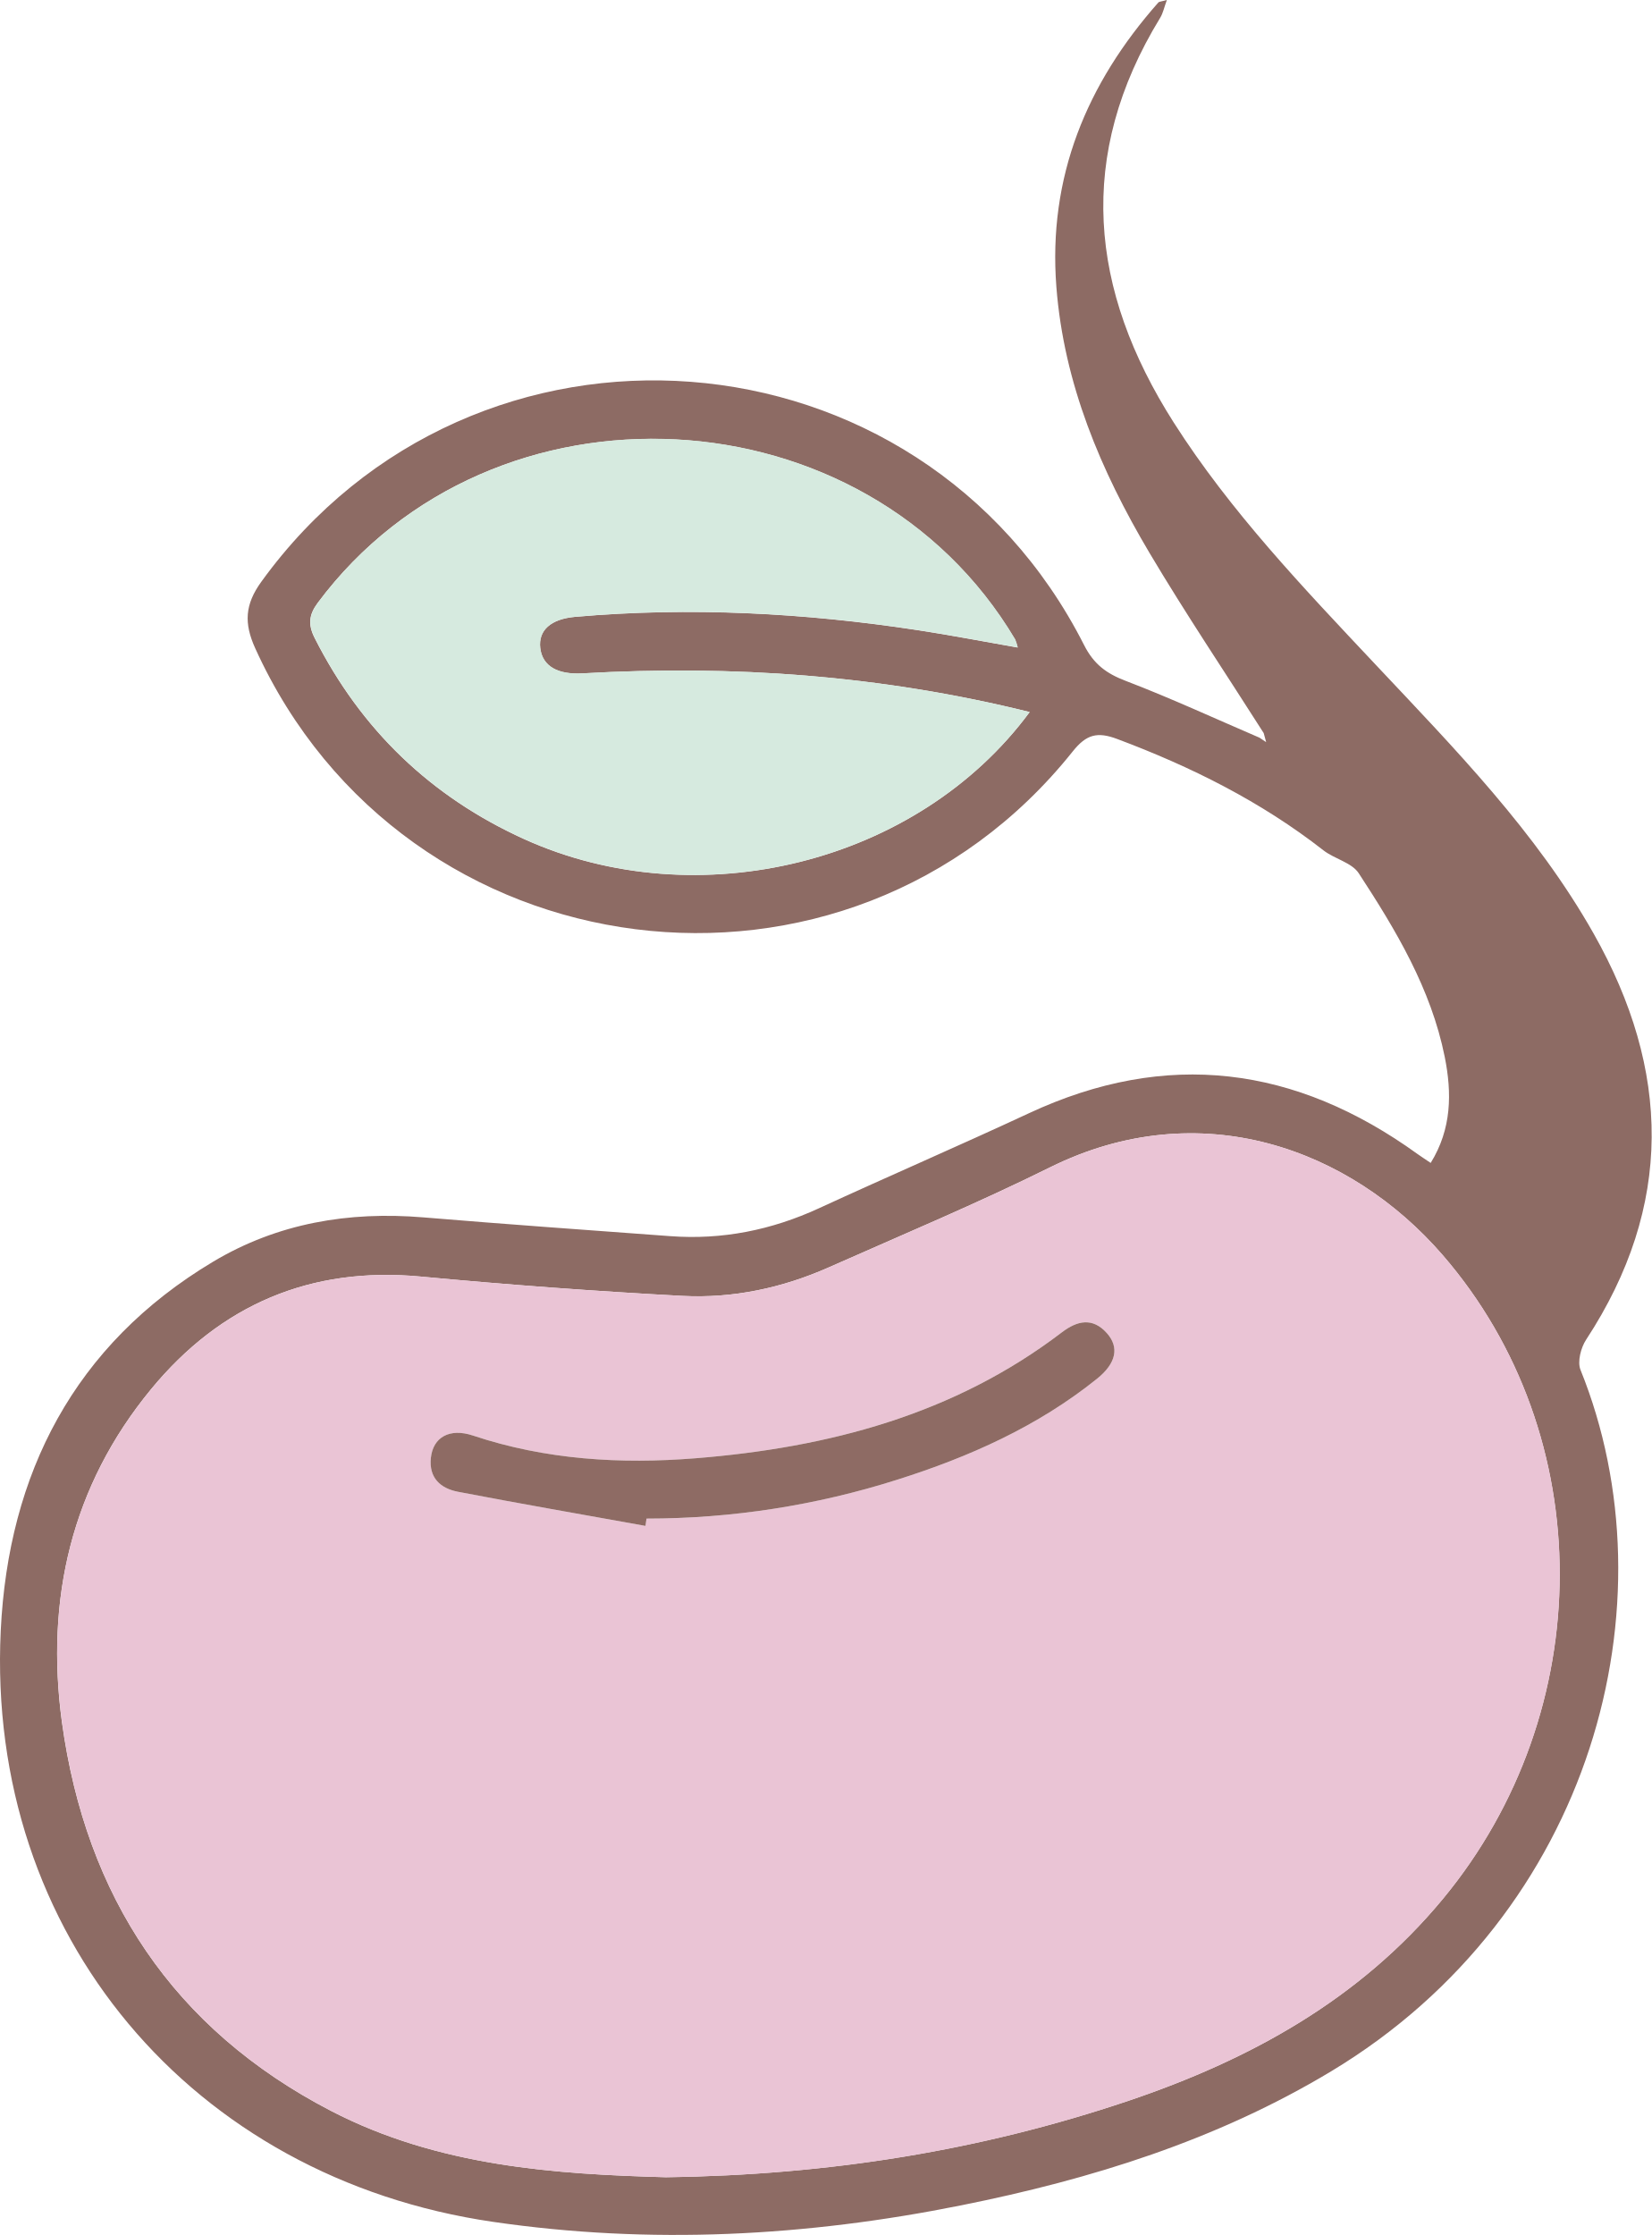
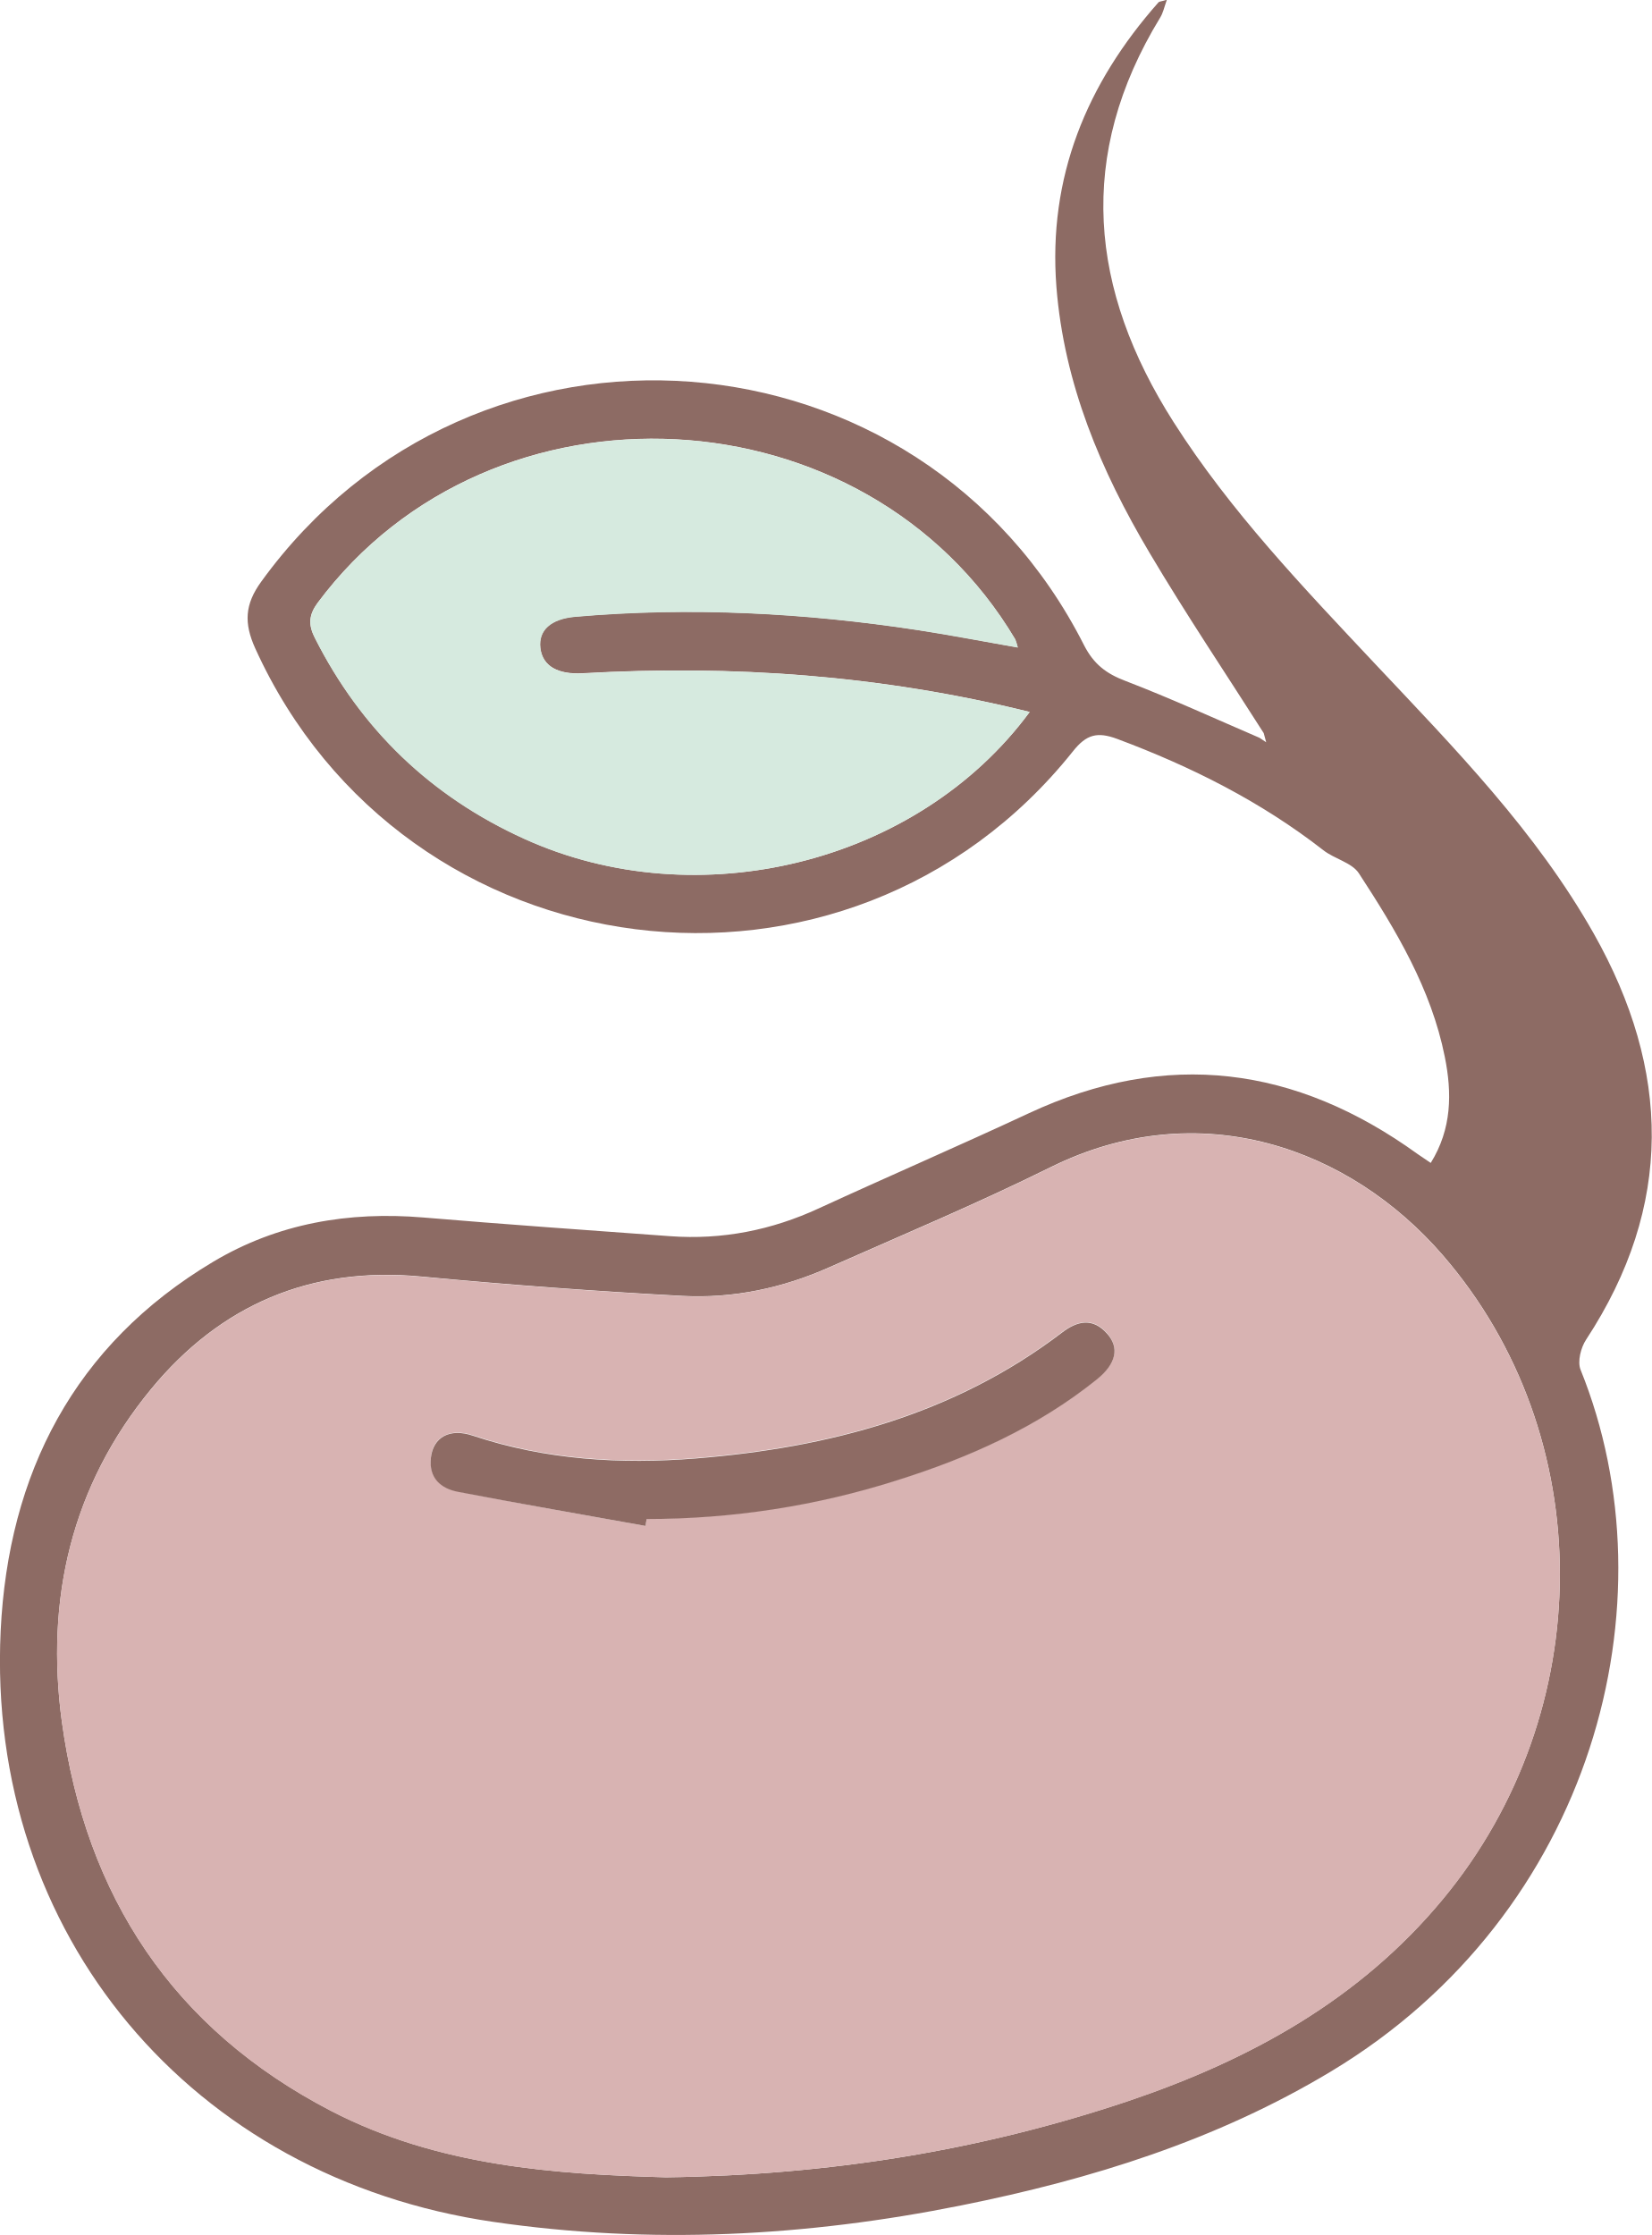
- <svg xmlns="http://www.w3.org/2000/svg" id="Layer_1" data-name="Layer 1" viewBox="0 0 741.77 1003.62">
-   <defs>
-     <style>.cls-1{fill:#8d6b64;}.cls-2{fill:#eac4d5;}.cls-3{fill:#d6eadf;}.cls-4{fill:#8e6b64;}</style>
-   </defs>
-   <path class="cls-1" d="M1197.93,377.45c-17.17-27-35-53.5-51.34-81-21.87-36.87-38.42-76-41.77-119.39-3.81-49.21,13.53-91.21,45.78-127.66.39-.45,1.31-.42,3.85-1.16-1.24,3.38-1.72,5.92-3,8-37.85,61.89-31.83,122.16,6,181.63,25.59,40.17,58.3,74.33,90.66,108.76,35.65,37.91,72.14,75.13,98,120.88,34.59,61.27,36,122.17-3.38,182.32-2.38,3.62-4,9.91-2.53,13.56,42.21,104.39,5.84,244.06-112,315-51.54,31-107.76,48.46-166.08,60.16-69.63,14-139.62,17.73-210.25,7.43C716.67,1026.3,624.2,917,630.76,780.53c3.39-70.47,32.93-128.37,95.37-165.71,29-17.32,60.9-22.69,94.44-19.9,36.93,3.08,73.9,5.7,110.86,8.43,23.32,1.73,45.45-2.71,66.72-12.5,31.34-14.43,63-28.1,94.29-42.67,62-28.9,119.87-21.2,174.57,18.29,1.74,1.25,3.55,2.4,5.91,4,9.48-15.33,9.56-31.43,6.3-47.65-6.14-30.54-21.89-56.84-38.61-82.43-3.15-4.82-10.88-6.41-15.87-10.3-28.07-21.93-59.43-37.56-92.63-50-8.87-3.33-13.8-2.1-19.92,5.57C1011,512.51,812.13,487.22,745.05,339.38c-5.12-11.27-4.66-19.67,2.74-29.9,95.48-132,295.85-116.86,369.48,28.45,4.36,8.6,10,12.76,18.68,16.07,20.31,7.77,40.09,16.93,60.08,25.51l3,2ZM929.51,1025.94c73.1-1,141.35-12,207.59-34.3,54.54-18.41,103.82-45.44,141.26-90.66,69.79-84.32,70.19-207.93-.08-289.14-41.43-47.88-109-72.75-176.33-39.38-32.53,16.12-66.09,30.16-99.3,44.89-20.9,9.27-43,14-65.77,12.83q-58.74-3.16-117.36-8.67c-49.71-4.72-90.15,12.76-121.3,50.62-35.7,43.4-47.47,94.28-40,149.38C669,899.9,708.16,959.34,779,996.11,827.18,1021.11,879.82,1024.57,929.51,1025.94ZM1092.83,368C1026,351.43,959.39,346.78,892,350.65c-11,.63-18-3.08-19-11.38-.91-7.88,4.63-13,15.63-14,51.63-4.54,103-1.8,154.13,6,14.7,2.24,29.3,5.08,44.66,7.77a25.48,25.48,0,0,0-1.13-3.59c-66.92-112.68-235-121.44-313.21-16.45-4,5.38-4.39,9.79-1.34,15.8q31.23,61.71,94,90.24C943.71,460.4,1042.59,436.08,1092.83,368Z" transform="translate(-630.43 -48.26)" />
-   <path class="cls-2" d="M929.51,1025.94c-49.69-1.37-102.33-4.83-150.49-29.83-70.86-36.77-110-96.21-120.75-174.6-7.52-55.1,4.25-106,40-149.38,31.15-37.86,71.59-55.34,121.3-50.62q58.58,5.55,117.36,8.67c22.72,1.22,44.87-3.56,65.77-12.83,33.21-14.73,66.77-28.77,99.3-44.89,67.31-33.37,134.9-8.5,176.33,39.38,70.27,81.21,69.87,204.82.08,289.14-37.44,45.22-86.72,72.25-141.26,90.66C1070.86,1014,1002.61,1025,929.51,1025.94Zm-9.22-292.48c.16-1.09.31-2.19.47-3.28a371.76,371.76,0,0,0,112.49-17.43c32.39-10.23,63.13-23.91,89.84-45.38,8.63-6.93,10.07-14.12,4.41-20.46-6.41-7.18-13.29-5.64-20.22-.36-48.54,37-104.91,51.74-164.36,56.53-33.78,2.71-67.41.72-100.07-10.18-10.63-3.55-18,.93-18.92,9.94s4.38,13.8,12.19,15.3C864.13,723.52,892.23,728.39,920.29,733.46Z" transform="translate(-630.43 -48.26)" />
-   <path class="cls-3" d="M1092.83,368c-50.24,68-149.12,92.36-227,57q-62.9-28.54-94-90.24c-3.05-6-2.67-10.42,1.34-15.8,78.24-105,246.29-96.23,313.21,16.45a25.48,25.48,0,0,1,1.13,3.59c-15.36-2.69-30-5.53-44.66-7.77-51.14-7.81-102.5-10.55-154.13-6-11,1-16.54,6.09-15.63,14,.95,8.3,8,12,19,11.38C959.39,346.78,1026,351.43,1092.83,368Z" transform="translate(-630.43 -48.26)" />
-   <path class="cls-4" d="M920.29,733.46c-28.06-5.07-56.16-9.94-84.17-15.32-7.81-1.5-13.17-6.21-12.19-15.3s8.29-13.49,18.92-9.94c32.66,10.9,66.29,12.89,100.07,10.18,59.45-4.79,115.82-19.51,164.36-56.53,6.93-5.28,13.81-6.82,20.22.36,5.66,6.34,4.22,13.53-4.41,20.46-26.71,21.47-57.45,35.15-89.84,45.38a371.76,371.76,0,0,1-112.49,17.43C920.6,731.27,920.45,732.37,920.29,733.46Z" transform="translate(-630.43 -48.26)" />
+ <svg xmlns="http://www.w3.org/2000/svg" version="1.1" id="Layer_1" x="0px" y="0px" viewBox="0 0 741.8 1003.6" style="enable-background:new 0 0 741.8 1003.6;" xml:space="preserve">
+   <style type="text/css">
+ 	.st0{fill:#8D6B64;}
+ 	.st1{fill:#D8B3B2;}
+ 	.st2{fill:#D6EADF;}
+ 	.st3{fill:#8E6B64;}
+ </style>
+   <path class="st0" d="M567.5,329.2c-17.2-27-35-53.5-51.3-81c-21.9-36.9-38.4-76-41.8-119.4c-3.8-49.2,13.5-91.2,45.8-127.7  c0.4-0.5,1.3-0.4,3.8-1.2c-1.2,3.4-1.7,5.9-3,8c-37.8,61.9-31.8,122.2,6,181.6c25.6,40.2,58.3,74.3,90.7,108.8  c35.7,37.9,72.1,75.1,98,120.9c34.6,61.3,36,122.2-3.4,182.3c-2.4,3.6-4,9.9-2.5,13.6c42.2,104.4,5.8,244.1-112,315  c-51.5,31-107.8,48.5-166.1,60.2c-69.6,14-139.6,17.7-210.2,7.4C86.2,978-6.2,868.7,0.3,732.3c3.4-70.5,32.9-128.4,95.4-165.7  c29-17.3,60.9-22.7,94.4-19.9c36.9,3.1,73.9,5.7,110.9,8.4c23.3,1.7,45.5-2.7,66.7-12.5c31.3-14.4,63-28.1,94.3-42.7  c62-28.9,119.9-21.2,174.6,18.3c1.7,1.2,3.6,2.4,5.9,4c9.5-15.3,9.6-31.4,6.3-47.7c-6.1-30.5-21.9-56.8-38.6-82.4  c-3.2-4.8-10.9-6.4-15.9-10.3c-28.1-21.9-59.4-37.6-92.6-50c-8.9-3.3-13.8-2.1-19.9,5.6C380.6,464.2,181.7,439,114.6,291.1  c-5.1-11.3-4.7-19.7,2.7-29.9c95.5-132,295.9-116.9,369.5,28.5c4.4,8.6,10,12.8,18.7,16.1c20.3,7.8,40.1,16.9,60.1,25.5l3,2  L567.5,329.2z M299.1,977.7c73.1-1,141.3-12,207.6-34.3c54.5-18.4,103.8-45.4,141.3-90.7c69.8-84.3,70.2-207.9-0.1-289.1  c-41.4-47.9-109-72.8-176.3-39.4c-32.5,16.1-66.1,30.2-99.3,44.9c-20.9,9.3-43,14-65.8,12.8c-39.2-2.1-78.3-5-117.4-8.7  c-49.7-4.7-90.2,12.8-121.3,50.6c-35.7,43.4-47.5,94.3-40,149.4c10.8,78.4,49.9,137.8,120.8,174.6  C196.8,972.8,249.4,976.3,299.1,977.7z M462.4,319.7c-66.8-16.6-133.4-21.2-200.8-17.4c-11,0.6-18-3.1-19-11.4  c-0.9-7.9,4.6-13,15.6-14c51.6-4.5,103-1.8,154.1,6c14.7,2.2,29.3,5.1,44.7,7.8c-0.3-1.2-0.7-2.4-1.1-3.6  c-66.9-112.7-235-121.4-313.2-16.5c-4,5.4-4.4,9.8-1.3,15.8c20.8,41.1,52.2,71.2,94,90.2C313.3,412.1,412.2,387.8,462.4,319.7z" />
+   <path class="st1" d="M299.1,977.7c-49.7-1.4-102.3-4.8-150.5-29.8c-70.9-36.8-110-96.2-120.8-174.6c-7.5-55.1,4.2-106,40-149.4  c31.2-37.9,71.6-55.3,121.3-50.6c39.1,3.7,78.2,6.6,117.4,8.7c22.7,1.2,44.9-3.6,65.8-12.8c33.2-14.7,66.8-28.8,99.3-44.9  c67.3-33.4,134.9-8.5,176.3,39.4c70.3,81.2,69.9,204.8,0.1,289.1c-37.4,45.2-86.7,72.2-141.3,90.7  C440.4,965.7,372.2,976.7,299.1,977.7z M289.9,685.2c0.2-1.1,0.3-2.2,0.5-3.3c38.2,0,76.1-5.9,112.5-17.4  c32.4-10.2,63.1-23.9,89.8-45.4c8.6-6.9,10.1-14.1,4.4-20.5c-6.4-7.2-13.3-5.6-20.2-0.4c-48.5,37-104.9,51.7-164.4,56.5  c-33.8,2.7-67.4,0.7-100.1-10.2c-10.6-3.5-18,0.9-18.9,9.9s4.4,13.8,12.2,15.3C233.7,675.3,261.8,680.1,289.9,685.2L289.9,685.2z" />
+   <path class="st2" d="M462.4,319.7c-50.2,68-149.1,92.4-227,57c-41.9-19-73.3-49.1-94-90.2c-3-6-2.7-10.4,1.3-15.8  C221,165.7,389,174.5,456,287.2c0.5,1.2,0.8,2.4,1.1,3.6c-15.4-2.7-30-5.5-44.7-7.8c-51.1-7.8-102.5-10.5-154.1-6  c-11,1-16.5,6.1-15.6,14c1,8.3,8,12,19,11.4C329,298.5,395.6,303.2,462.4,319.7z" />
+   <path class="st3" d="M289.9,685.2c-28.1-5.1-56.2-9.9-84.2-15.3c-7.8-1.5-13.2-6.2-12.2-15.3s8.3-13.5,18.9-9.9  c32.7,10.9,66.3,12.9,100.1,10.2c59.5-4.8,115.8-19.5,164.4-56.5c6.9-5.3,13.8-6.8,20.2,0.4c5.7,6.3,4.2,13.5-4.4,20.5  c-26.7,21.5-57.4,35.2-89.8,45.4c-36.4,11.6-74.3,17.4-112.5,17.4C290.2,683,290,684.1,289.9,685.2z" />
</svg>
